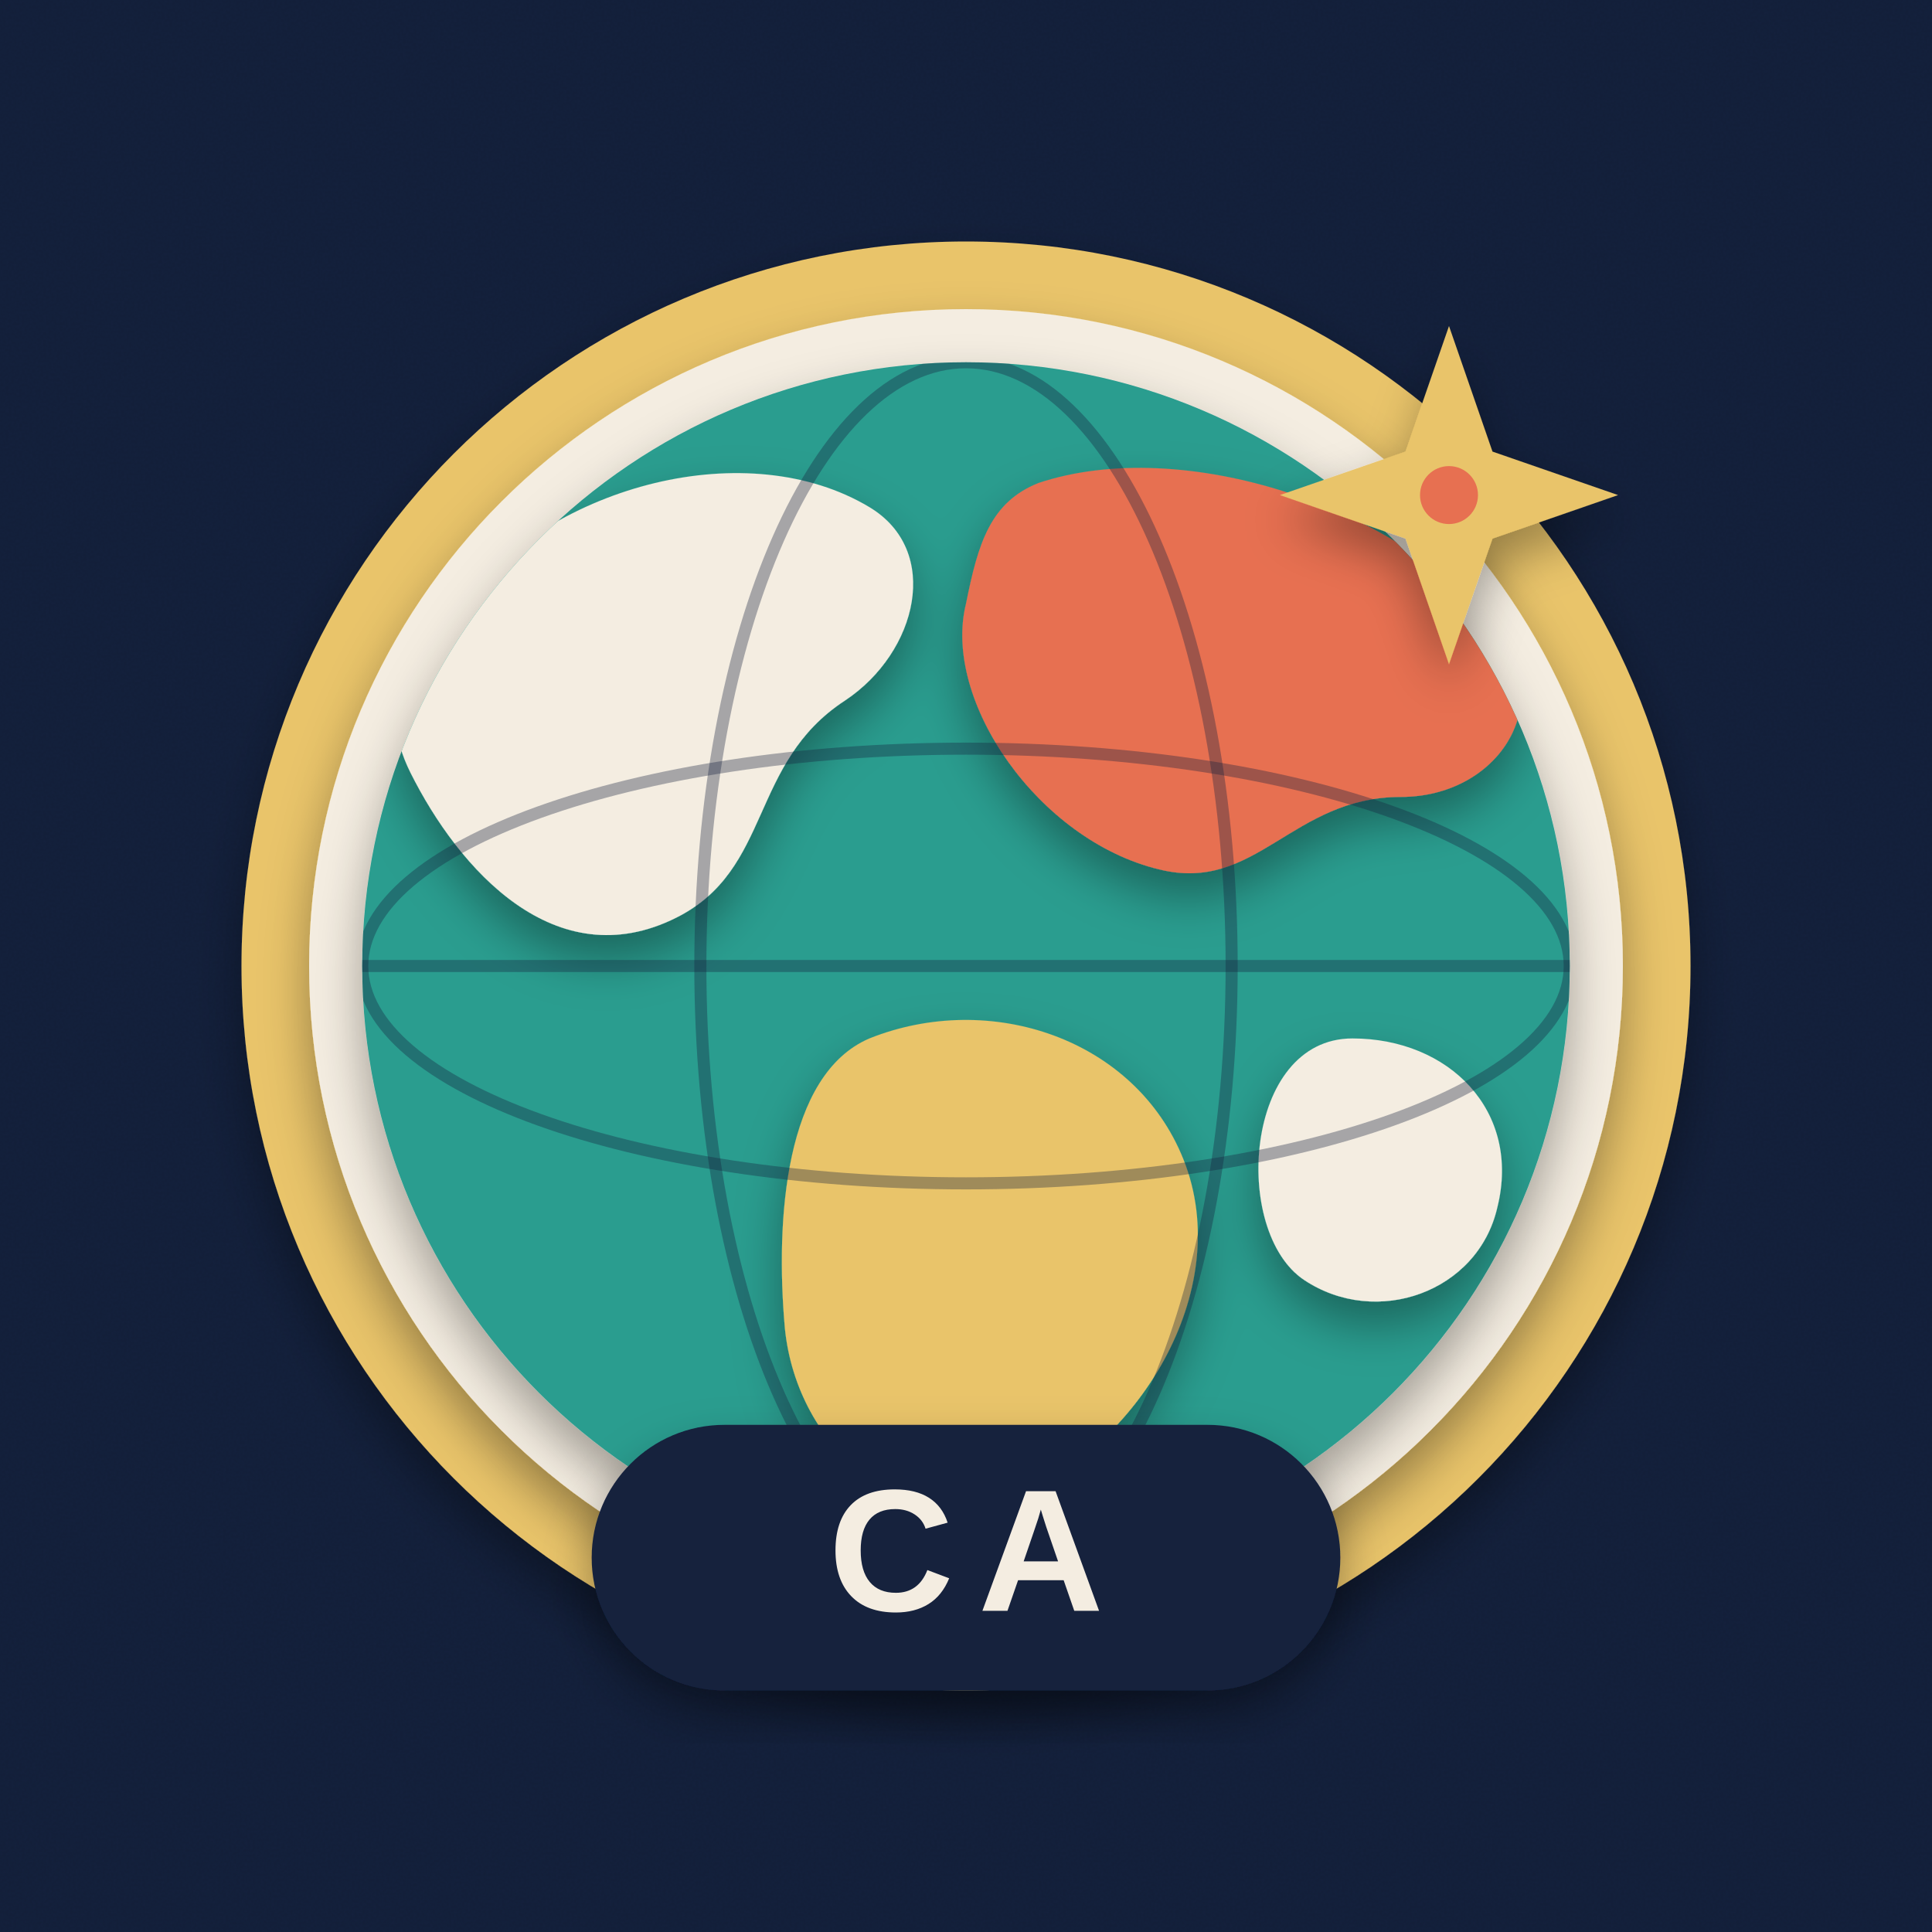
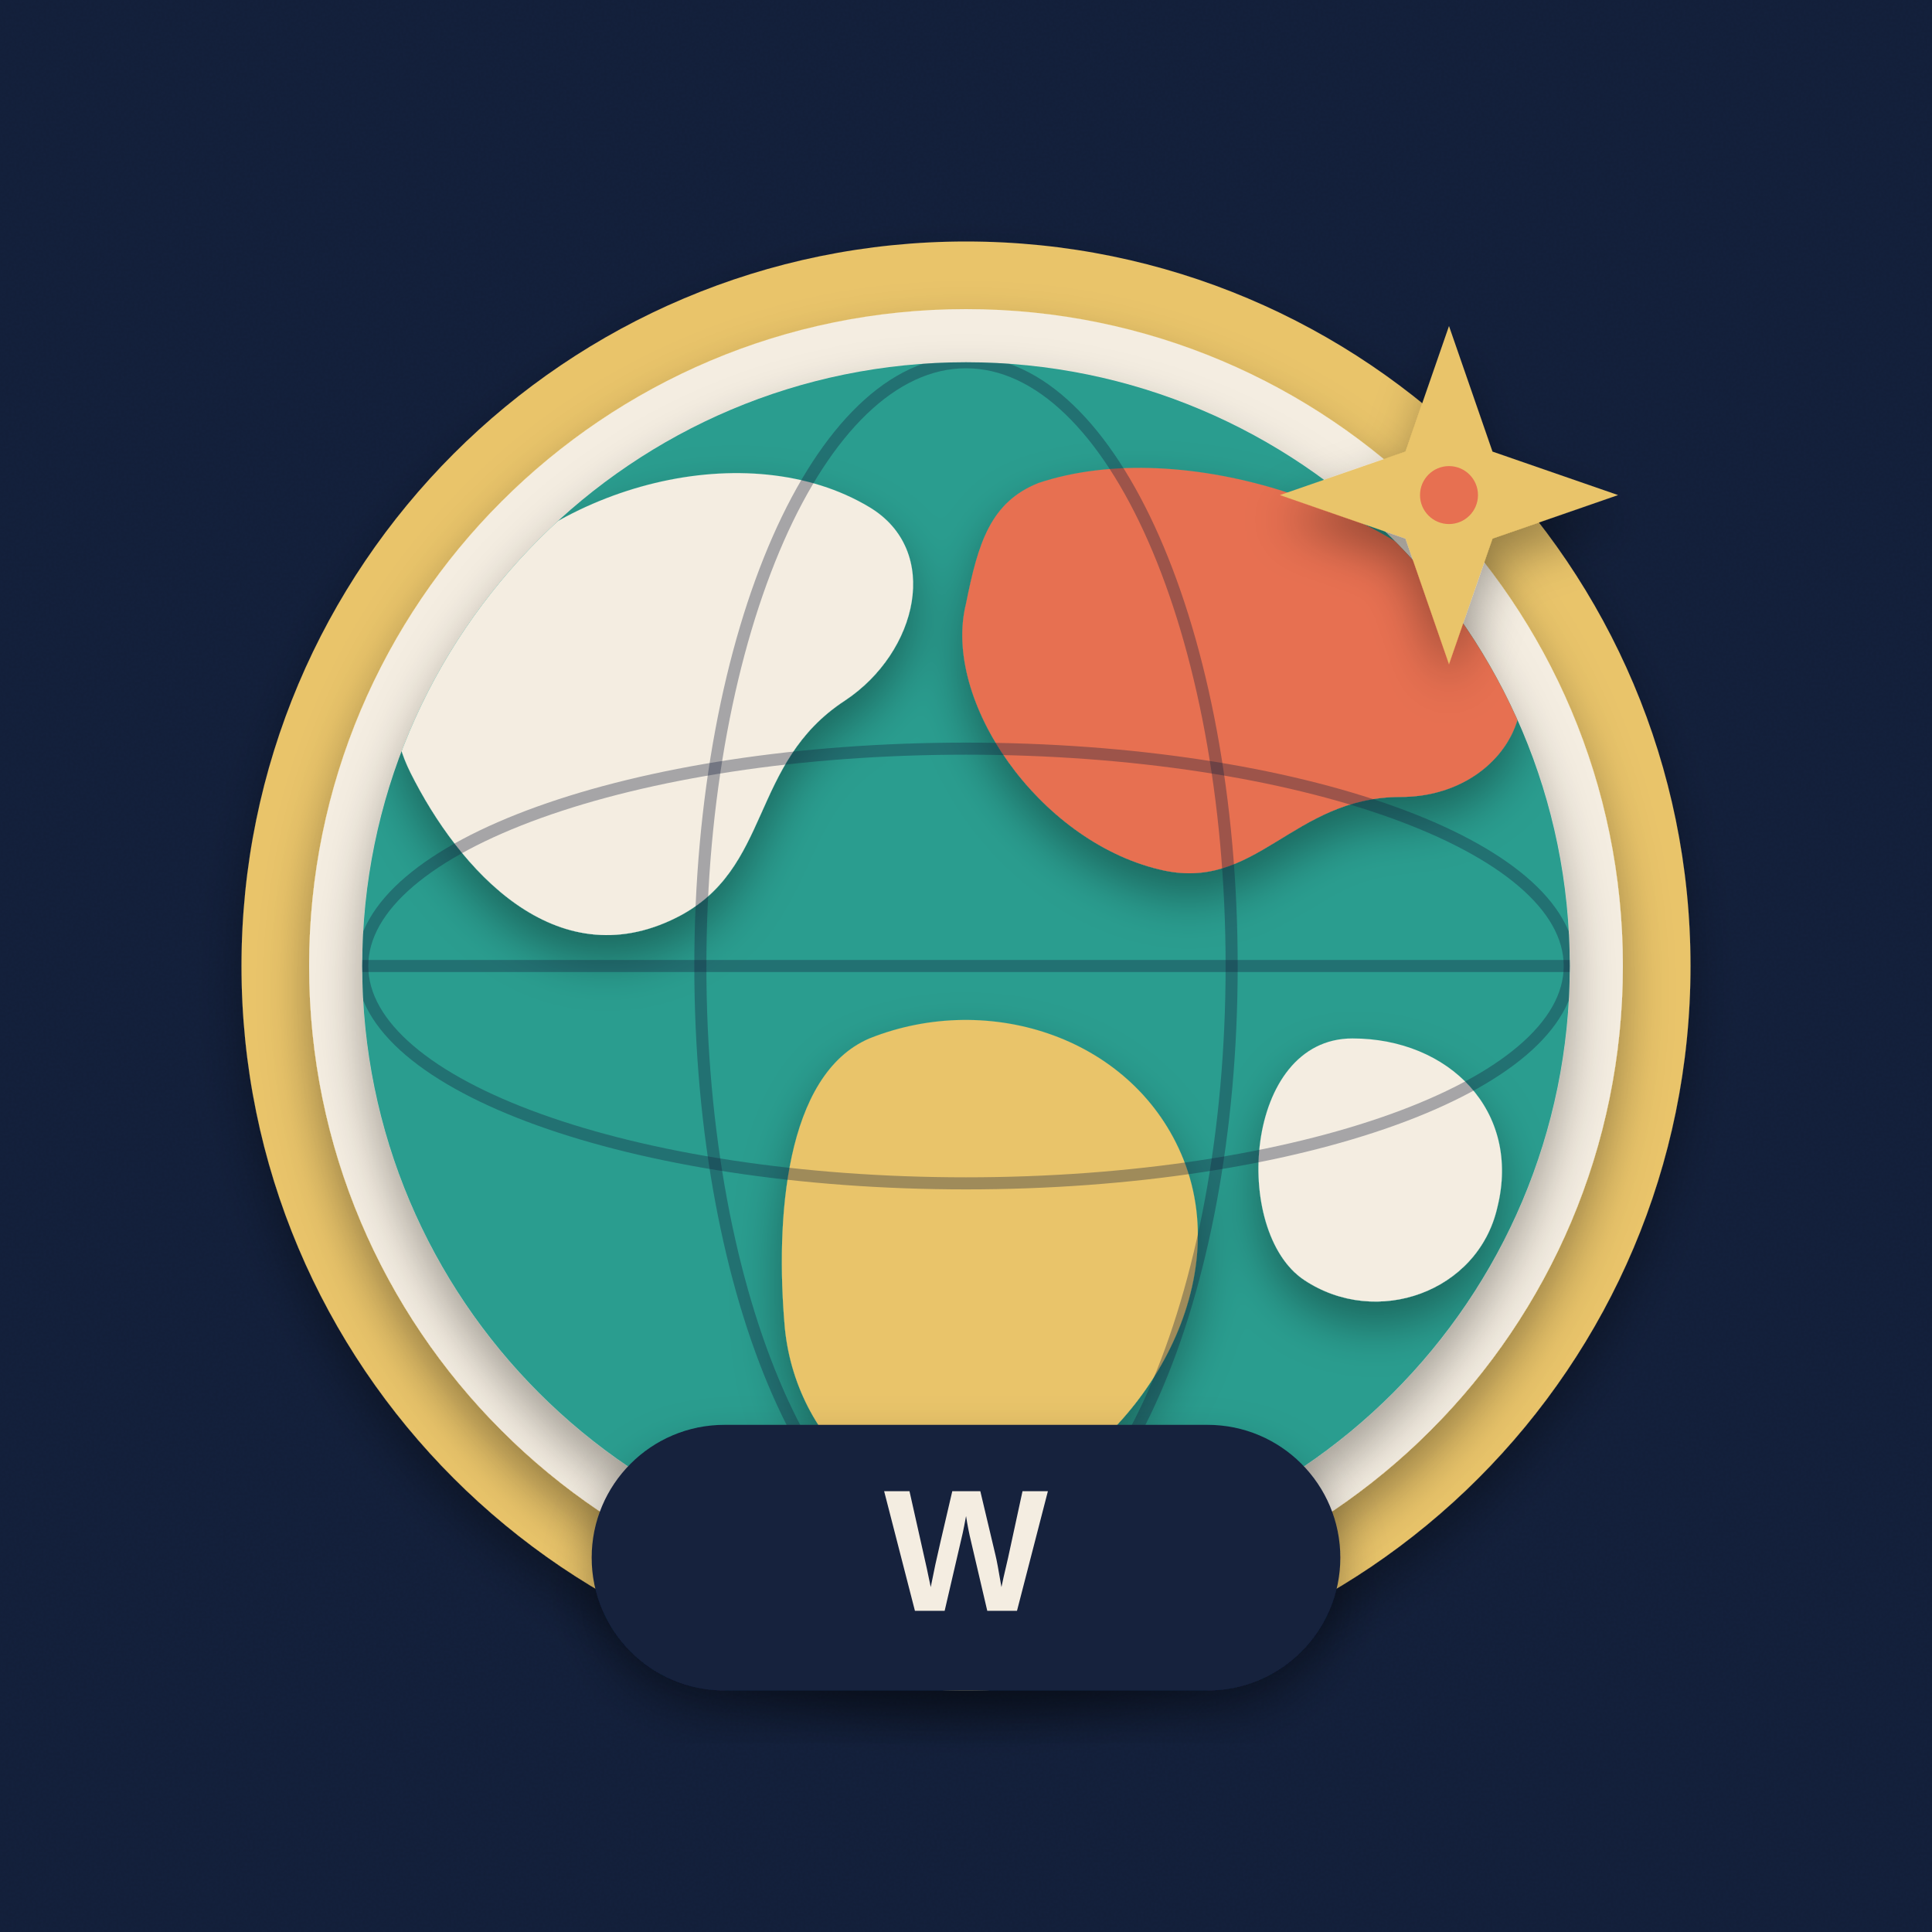
<svg xmlns="http://www.w3.org/2000/svg" viewBox="0 0 800 800" width="800" height="800">
  <defs>
    <filter id="paper" x="-20%" y="-20%" width="140%" height="140%">
      <feDropShadow dx="0" dy="10" stdDeviation="10" flood-color="#000" flood-opacity="0.35" />
    </filter>
    <filter id="grain">
      <feTurbulence type="fractalNoise" baseFrequency="0.9" numOctaves="2" seed="7" />
      <feColorMatrix values="0 0 0 0 0  0 0 0 0 0  0 0 0 0 0  0 0 0 0.08 0" />
      <feComposite in2="SourceGraphic" operator="in" />
    </filter>
    <clipPath id="globe">
      <circle cx="400" cy="400" r="250" />
    </clipPath>
  </defs>
  <rect width="800" height="800" fill="#14213D" />
  <rect width="800" height="800" fill="#fff" filter="url(#grain)" />
  <circle cx="400" cy="400" r="300" fill="#E9C46A" filter="url(#paper)" />
  <circle cx="400" cy="400" r="272" fill="#F4EDE1" filter="url(#paper)" />
  <circle cx="400" cy="400" r="250" fill="#2A9D8F" filter="url(#paper)" />
  <g clip-path="url(#globe)" filter="url(#paper)">
    <path fill="#F4EDE1" d="M190 250c40-50 120-70 170-40 30 18 20 60-10 80-40 26-30 70-70 90-50 25-90-20-110-60-15-30 0-50 20-70z" />
    <path fill="#E76F51" d="M430 200c60-20 150 10 190 60 25 32 0 70-40 70-45 0-60 40-100 30-50-12-90-70-80-110 5-25 10-42 30-50z" />
    <path fill="#E9C46A" d="M360 430c50-20 110 0 130 50 22 55-20 120-70 140-45 18-90-20-95-70-4-45 0-105 35-120z" />
    <path fill="#F4EDE1" d="M560 430c40 0 70 30 60 70-8 35-50 50-80 30-30-20-25-100 20-100z" />
  </g>
  <g fill="none" stroke="#14213D" stroke-opacity="0.35" stroke-width="5" clip-path="url(#globe)">
    <ellipse cx="400" cy="400" rx="250" ry="90" />
    <ellipse cx="400" cy="400" rx="110" ry="250" />
    <line x1="150" y1="400" x2="650" y2="400" />
  </g>
  <g filter="url(#paper)" transform="translate(600 205)">
    <path fill="#E9C46A" d="M0-70 18-18 70 0 18 18 0 70-18 18-70 0-18-18z" />
    <circle r="12" fill="#E76F51" />
  </g>
  <g filter="url(#paper)">
    <rect x="245" y="590" width="310" height="110" rx="55" fill="#14213D" />
-     <text x="400" y="667" text-anchor="middle" font-family="Montserrat, 'Arial Black', Arial, sans-serif" font-weight="900" font-size="72" letter-spacing="10" fill="#F4EDE1">CA</text>
+     <text x="400" y="667" text-anchor="middle" font-family="Montserrat, 'Arial Black', Arial, sans-serif" font-weight="900" font-size="72" letter-spacing="0" fill="#F4EDE1">W</text>
  </g>
</svg>
